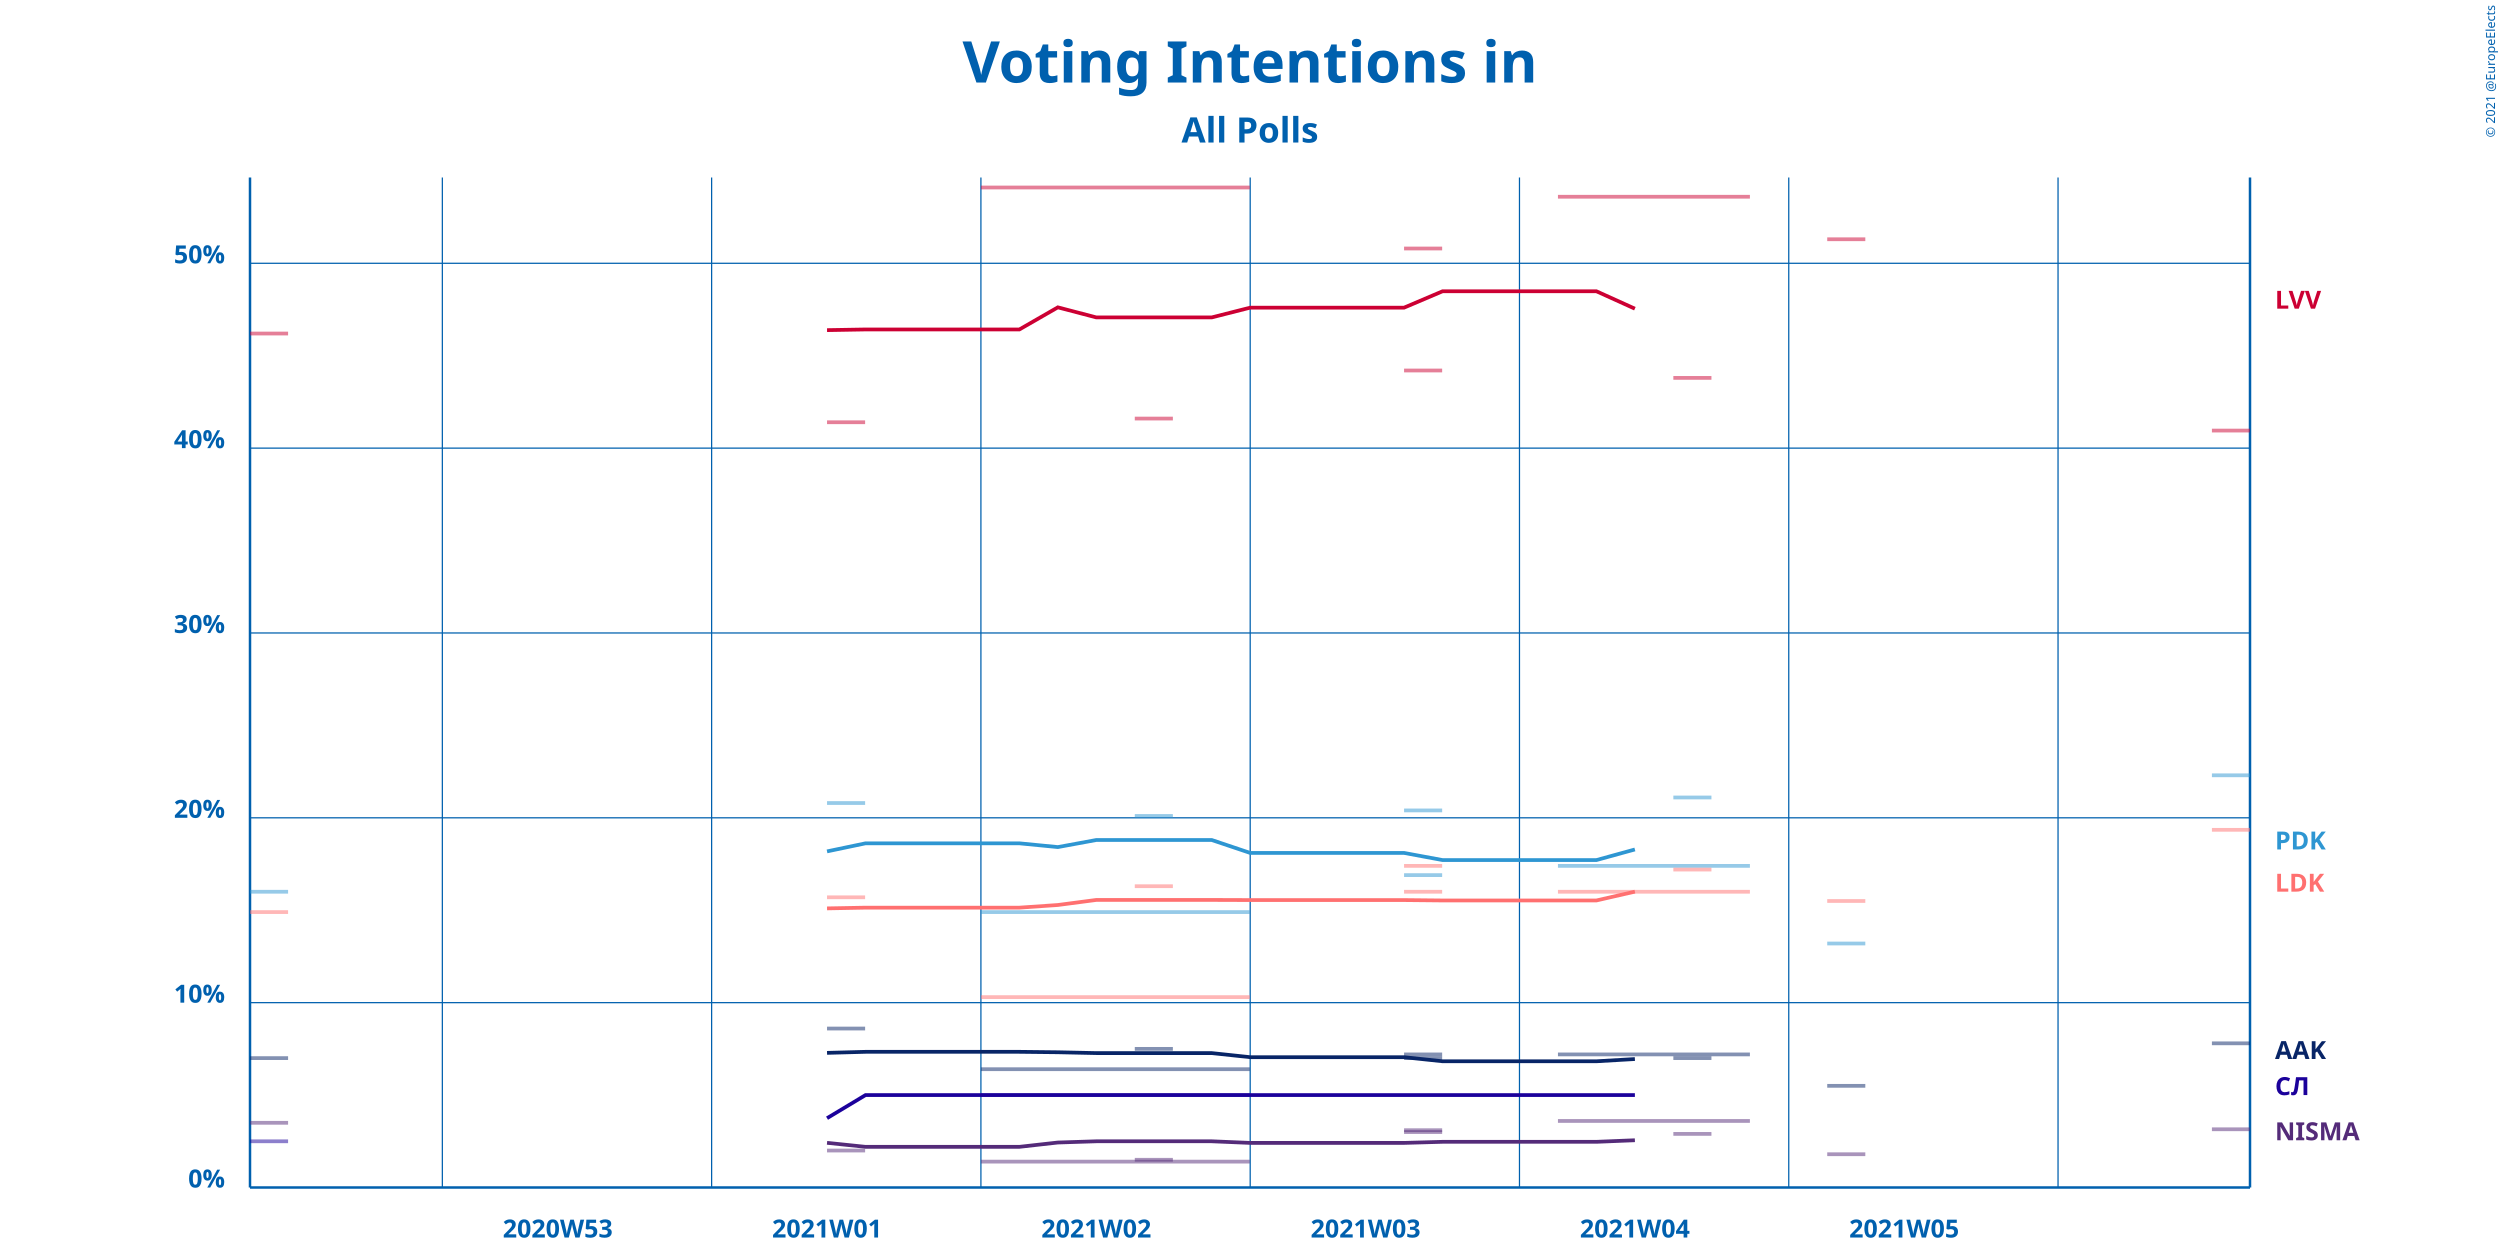
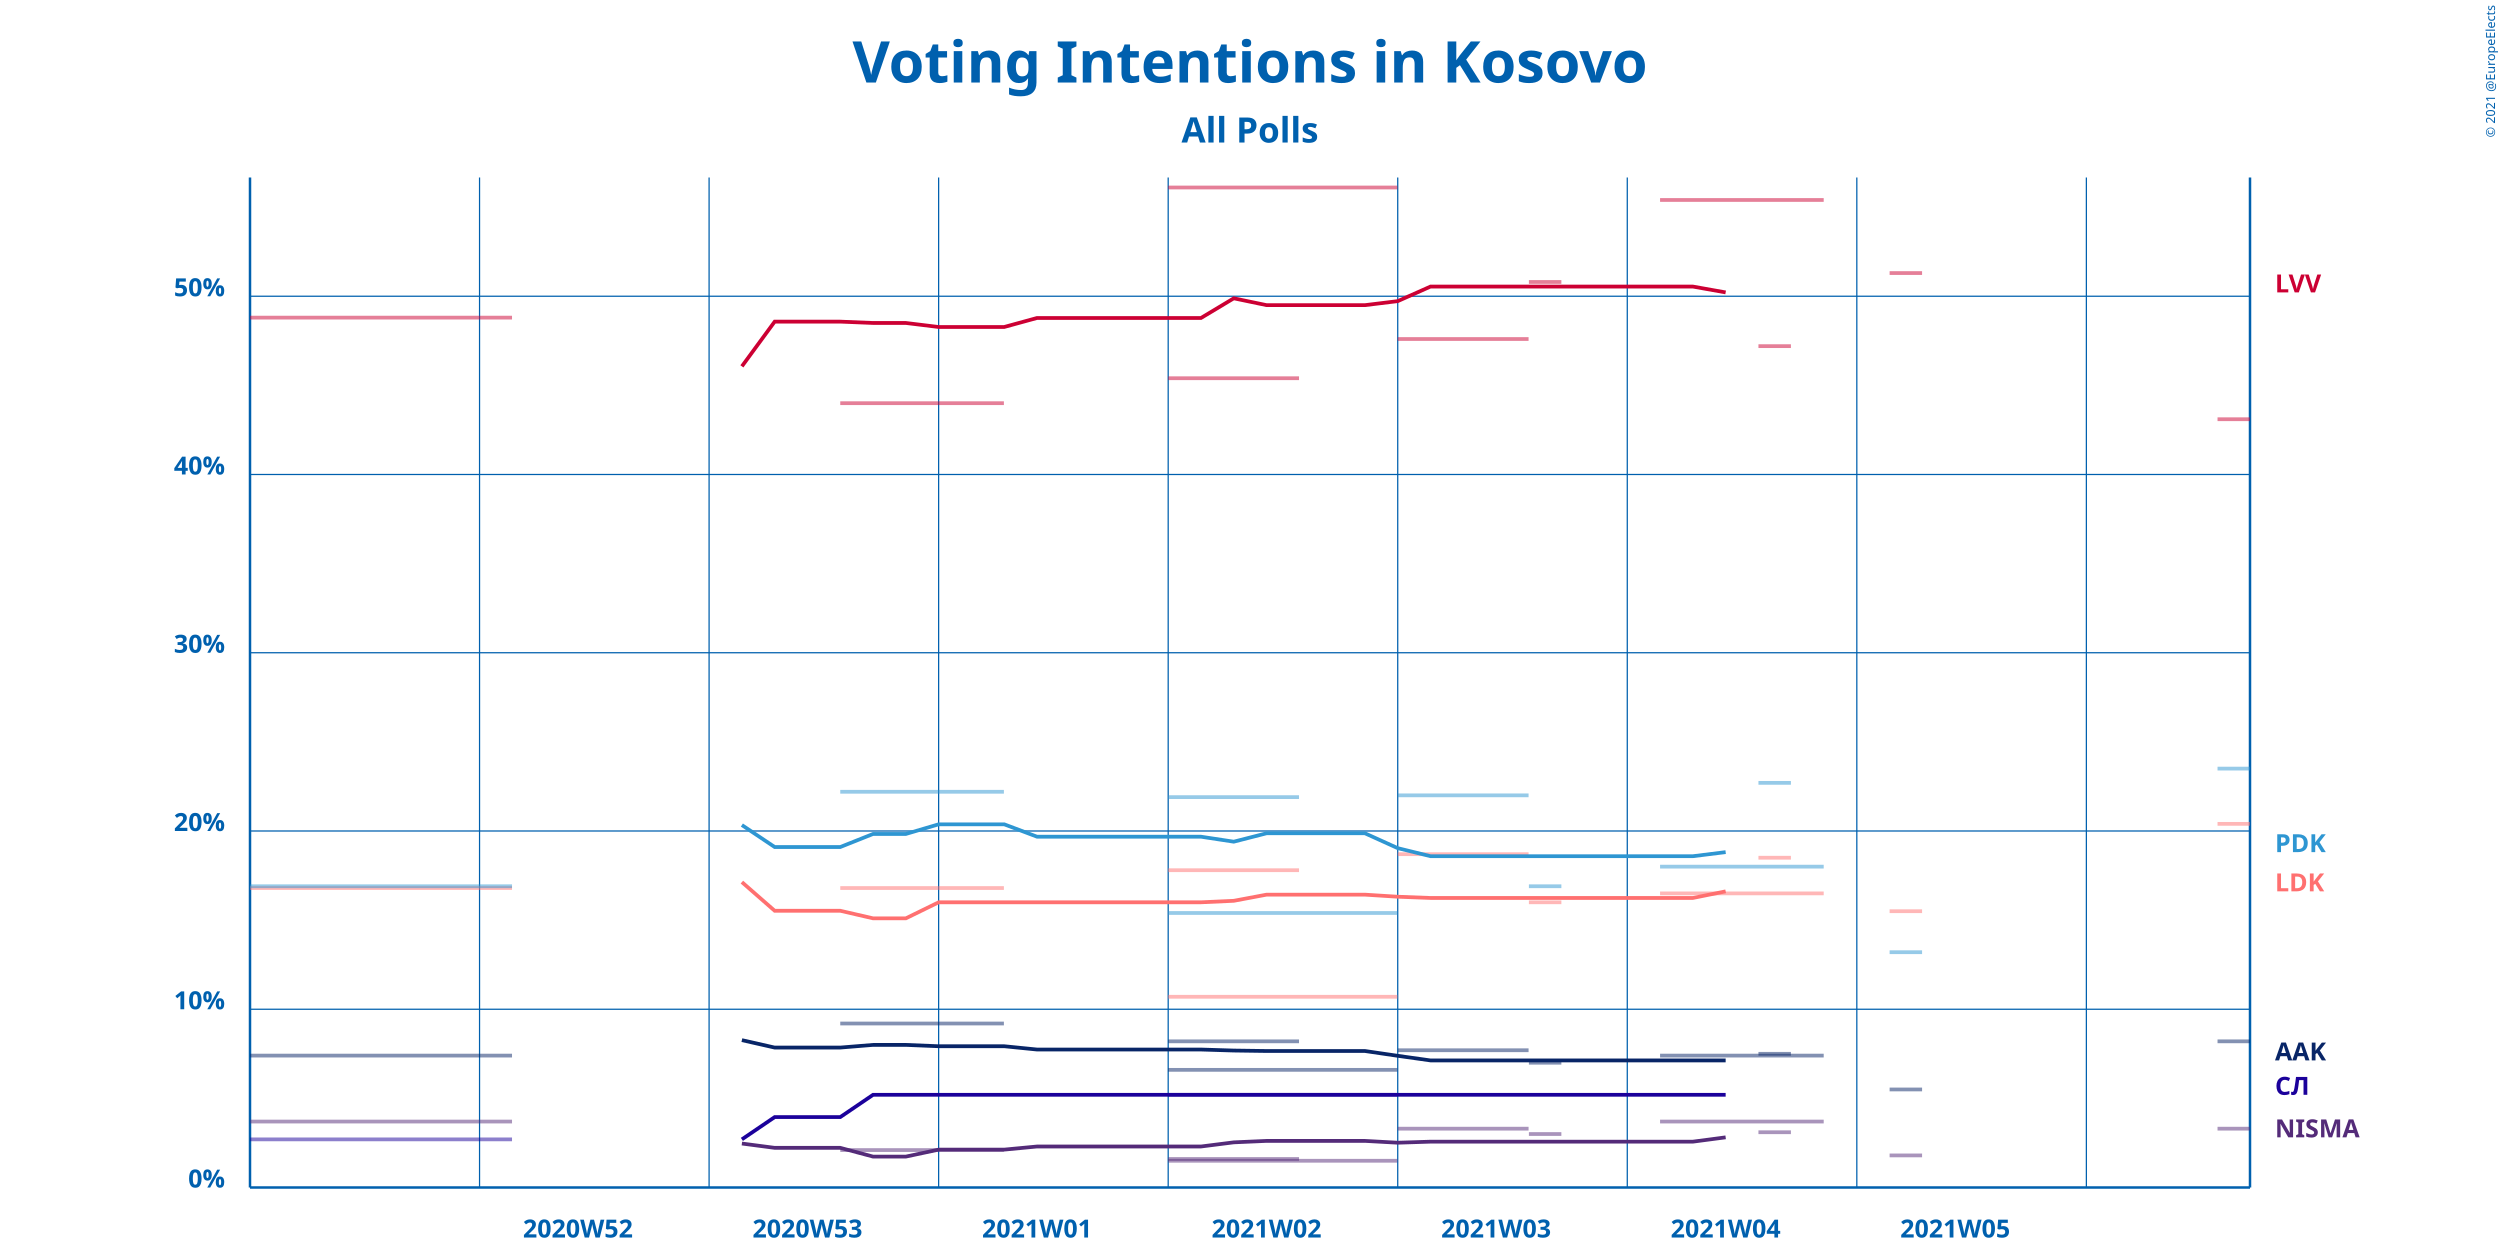
<svg HEIGHT="1000" WIDTH="2000">
  <rect fill="#FFFFFF" height="1000" stroke="none" width="2000" x="0" y="0" />
-   <text fill="#0060AE" font-family="'Advent Pro'" font-size="46px" font-style="normal" font-weight="bold" text-align="center" text-anchor="middle" x="1000" y="66">Voting Intentions in </text>
+   <text fill="#0060AE" font-family="'Advent Pro'" font-size="46px" font-style="normal" font-weight="bold" text-align="center" text-anchor="middle" x="1000" y="66">Voting Intentions in Kosovo</text>
  <text fill="#0060AE" font-family="'Advent Pro'" font-size="28px" font-style="normal" font-weight="bold" text-align="center" text-anchor="middle" x="1000" y="114">All Polls</text>
  <text fill="#0060AE" font-family="'Advent Pro'" font-size="10px" font-style="normal" font-weight="normal" text-align="center" text-anchor="end" transform="rotate(270)" x="-4" y="1996">© 2021 @EuropeElects</text>
  <g>
    <g>
      <line stroke="#0060AE" stroke-width="2" x1="200.0" x2="1800.0" y1="950.0" y2="950.0" />
      <text fill="#0060AE" font-family="'Advent Pro'" font-size="20px" font-style="normal" font-weight="bold" text-align="center" text-anchor="end" x="180.0" y="950.0">0%</text>
      <line stroke="#0060AE" stroke-width="2" x1="200.0" x2="200.0" y1="950.0" y2="142.0" />
      <line stroke="#0060AE" stroke-width="2" x1="1800.0" x2="1800.0" y1="950.0" y2="142.0" />
-       <line stroke="#0060AE" stroke-width="1" x1="353.876" x2="353.876" y1="950.0" y2="142.0" />
-       <text fill="#0060AE" font-family="'Advent Pro'" font-size="20px" font-style="normal" font-weight="bold" text-align="center" text-anchor="middle" x="446.201" y="990.0">2020W53</text>
-       <line stroke="#0060AE" stroke-width="1" x1="569.302" x2="569.302" y1="950.0" y2="142.0" />
-       <text fill="#0060AE" font-family="'Advent Pro'" font-size="20px" font-style="normal" font-weight="bold" text-align="center" text-anchor="middle" x="661.627" y="990.0">2021W01</text>
-       <line stroke="#0060AE" stroke-width="1" x1="784.728" x2="784.728" y1="950.0" y2="142.0" />
-       <text fill="#0060AE" font-family="'Advent Pro'" font-size="20px" font-style="normal" font-weight="bold" text-align="center" text-anchor="middle" x="877.053" y="990.0">2021W02</text>
-       <line stroke="#0060AE" stroke-width="1" x1="1000.154" x2="1000.154" y1="950.0" y2="142.0" />
-       <text fill="#0060AE" font-family="'Advent Pro'" font-size="20px" font-style="normal" font-weight="bold" text-align="center" text-anchor="middle" x="1092.479" y="990.0">2021W03</text>
-       <line stroke="#0060AE" stroke-width="1" x1="1215.58" x2="1215.58" y1="950.0" y2="142.0" />
-       <text fill="#0060AE" font-family="'Advent Pro'" font-size="20px" font-style="normal" font-weight="bold" text-align="center" text-anchor="middle" x="1307.905" y="990.0">2021W04</text>
-       <line stroke="#0060AE" stroke-width="1" x1="1431.006" x2="1431.006" y1="950.0" y2="142.0" />
-       <text fill="#0060AE" font-family="'Advent Pro'" font-size="20px" font-style="normal" font-weight="bold" text-align="center" text-anchor="middle" x="1523.331" y="990.0">2021W05</text>
-       <line stroke="#0060AE" stroke-width="1" x1="1646.432" x2="1646.432" y1="950.0" y2="142.0" />
-       <line stroke="#0060AE" stroke-width="1" x1="200.0" x2="1800.0" y1="802.126" y2="802.126" />
-       <text fill="#0060AE" font-family="'Advent Pro'" font-size="20px" font-style="normal" font-weight="bold" text-align="center" text-anchor="end" x="180.0" y="802.126">10%</text>
-       <line stroke="#0060AE" stroke-width="1" x1="200.0" x2="1800.0" y1="654.251" y2="654.251" />
-       <text fill="#0060AE" font-family="'Advent Pro'" font-size="20px" font-style="normal" font-weight="bold" text-align="center" text-anchor="end" x="180.0" y="654.251">20%</text>
-       <line stroke="#0060AE" stroke-width="1" x1="200.0" x2="1800.0" y1="506.377" y2="506.377" />
-       <text fill="#0060AE" font-family="'Advent Pro'" font-size="20px" font-style="normal" font-weight="bold" text-align="center" text-anchor="end" x="180.0" y="506.377">30%</text>
-       <line stroke="#0060AE" stroke-width="1" x1="200.0" x2="1800.0" y1="358.503" y2="358.503" />
-       <text fill="#0060AE" font-family="'Advent Pro'" font-size="20px" font-style="normal" font-weight="bold" text-align="center" text-anchor="end" x="180.0" y="358.503">40%</text>
-       <line stroke="#0060AE" stroke-width="1" x1="200.0" x2="1800.0" y1="210.628" y2="210.628" />
-       <text fill="#0060AE" font-family="'Advent Pro'" font-size="20px" font-style="normal" font-weight="bold" text-align="center" text-anchor="end" x="180.0" y="210.628">50%</text>
+       <line stroke="#0060AE" stroke-width="1" x1="383.637" x2="383.637" y1="950.0" y2="142.0" />
+       <text fill="#0060AE" font-family="'Advent Pro'" font-size="20px" font-style="normal" font-weight="bold" text-align="center" text-anchor="middle" x="462.338" y="990.0">2020W52</text>
+       <line stroke="#0060AE" stroke-width="1" x1="567.273" x2="567.273" y1="950.0" y2="142.0" />
+       <text fill="#0060AE" font-family="'Advent Pro'" font-size="20px" font-style="normal" font-weight="bold" text-align="center" text-anchor="middle" x="645.975" y="990.0">2020W53</text>
+       <line stroke="#0060AE" stroke-width="1" x1="750.91" x2="750.91" y1="950.0" y2="142.0" />
+       <text fill="#0060AE" font-family="'Advent Pro'" font-size="20px" font-style="normal" font-weight="bold" text-align="center" text-anchor="middle" x="829.611" y="990.0">2021W01</text>
+       <line stroke="#0060AE" stroke-width="1" x1="934.547" x2="934.547" y1="950.0" y2="142.0" />
+       <text fill="#0060AE" font-family="'Advent Pro'" font-size="20px" font-style="normal" font-weight="bold" text-align="center" text-anchor="middle" x="1013.248" y="990.0">2021W02</text>
+       <line stroke="#0060AE" stroke-width="1" x1="1118.183" x2="1118.183" y1="950.0" y2="142.0" />
+       <text fill="#0060AE" font-family="'Advent Pro'" font-size="20px" font-style="normal" font-weight="bold" text-align="center" text-anchor="middle" x="1196.885" y="990.0">2021W03</text>
+       <line stroke="#0060AE" stroke-width="1" x1="1301.82" x2="1301.82" y1="950.0" y2="142.0" />
+       <text fill="#0060AE" font-family="'Advent Pro'" font-size="20px" font-style="normal" font-weight="bold" text-align="center" text-anchor="middle" x="1380.521" y="990.0">2021W04</text>
+       <line stroke="#0060AE" stroke-width="1" x1="1485.457" x2="1485.457" y1="950.0" y2="142.0" />
+       <text fill="#0060AE" font-family="'Advent Pro'" font-size="20px" font-style="normal" font-weight="bold" text-align="center" text-anchor="middle" x="1564.158" y="990.0">2021W05</text>
+       <line stroke="#0060AE" stroke-width="1" x1="1669.093" x2="1669.093" y1="950.0" y2="142.0" />
+       <line stroke="#0060AE" stroke-width="1" x1="200.0" x2="1800.0" y1="807.398" y2="807.398" />
+       <text fill="#0060AE" font-family="'Advent Pro'" font-size="20px" font-style="normal" font-weight="bold" text-align="center" text-anchor="end" x="180.0" y="807.398">10%</text>
+       <line stroke="#0060AE" stroke-width="1" x1="200.0" x2="1800.0" y1="664.795" y2="664.795" />
+       <text fill="#0060AE" font-family="'Advent Pro'" font-size="20px" font-style="normal" font-weight="bold" text-align="center" text-anchor="end" x="180.0" y="664.795">20%</text>
+       <line stroke="#0060AE" stroke-width="1" x1="200.0" x2="1800.0" y1="522.193" y2="522.193" />
+       <text fill="#0060AE" font-family="'Advent Pro'" font-size="20px" font-style="normal" font-weight="bold" text-align="center" text-anchor="end" x="180.0" y="522.193">30%</text>
+       <line stroke="#0060AE" stroke-width="1" x1="200.0" x2="1800.0" y1="379.59" y2="379.59" />
+       <text fill="#0060AE" font-family="'Advent Pro'" font-size="20px" font-style="normal" font-weight="bold" text-align="center" text-anchor="end" x="180.0" y="379.59">40%</text>
+       <line stroke="#0060AE" stroke-width="1" x1="200.0" x2="1800.0" y1="236.988" y2="236.988" />
+       <text fill="#0060AE" font-family="'Advent Pro'" font-size="20px" font-style="normal" font-weight="bold" text-align="center" text-anchor="end" x="180.0" y="236.988">50%</text>
    </g>
    <g>
-       <line stroke="#CC0033" stroke-opacity="0.5" stroke-width="3" x1="1769.533" x2="1800.0" y1="344.455" y2="344.455" />
-       <line stroke="#FF7070" stroke-opacity="0.5" stroke-width="3" x1="1769.533" x2="1800.0" y1="663.863" y2="663.863" />
-       <line stroke="#2E96D2" stroke-opacity="0.5" stroke-width="3" x1="1769.533" x2="1800.0" y1="620.24" y2="620.24" />
-       <line stroke="#082567" stroke-opacity="0.5" stroke-width="3" x1="1769.533" x2="1800.0" y1="834.658" y2="834.658" />
-       <line stroke="#542B79" stroke-opacity="0.5" stroke-width="3" x1="1769.533" x2="1800.0" y1="903.42" y2="903.42" />
-       <line stroke-opacity="0.5" stroke-width="3" x1="1769.533" x2="1800.0" y1="929.298" y2="929.298" />
-       <line stroke="#CC0033" stroke-opacity="0.5" stroke-width="3" x1="1461.781" x2="1492.249" y1="191.405" y2="191.405" />
-       <line stroke="#FF7070" stroke-opacity="0.5" stroke-width="3" x1="1461.781" x2="1492.249" y1="720.795" y2="720.795" />
-       <line stroke="#2E96D2" stroke-opacity="0.5" stroke-width="3" x1="1461.781" x2="1492.249" y1="754.806" y2="754.806" />
-       <line stroke="#082567" stroke-opacity="0.5" stroke-width="3" x1="1461.781" x2="1492.249" y1="868.669" y2="868.669" />
-       <line stroke="#542B79" stroke-opacity="0.5" stroke-width="3" x1="1461.781" x2="1492.249" y1="923.383" y2="923.383" />
-       <line stroke="#CC0033" stroke-opacity="0.5" stroke-width="3" x1="1246.355" x2="1399.923" y1="157.394" y2="157.394" />
-       <line stroke="#FF7070" stroke-opacity="0.5" stroke-width="3" x1="1246.355" x2="1399.923" y1="713.401" y2="713.401" />
-       <line stroke="#2E96D2" stroke-opacity="0.5" stroke-width="3" x1="1246.355" x2="1399.923" y1="692.699" y2="692.699" />
-       <line stroke="#082567" stroke-opacity="0.5" stroke-width="3" x1="1246.355" x2="1399.923" y1="843.53" y2="843.53" />
-       <line stroke="#542B79" stroke-opacity="0.5" stroke-width="3" x1="1246.355" x2="1399.923" y1="896.765" y2="896.765" />
-       <line stroke="#CC0033" stroke-opacity="0.5" stroke-width="3" x1="1338.681" x2="1369.148" y1="302.311" y2="302.311" />
-       <line stroke="#FF7070" stroke-opacity="0.5" stroke-width="3" x1="1338.681" x2="1369.148" y1="695.656" y2="695.656" />
-       <line stroke="#2E96D2" stroke-opacity="0.5" stroke-width="3" x1="1338.681" x2="1369.148" y1="637.985" y2="637.985" />
-       <line stroke="#082567" stroke-opacity="0.5" stroke-width="3" x1="1338.681" x2="1369.148" y1="846.488" y2="846.488" />
-       <line stroke="#542B79" stroke-opacity="0.5" stroke-width="3" x1="1338.681" x2="1369.148" y1="907.116" y2="907.116" />
-       <line stroke-opacity="0.5" stroke-width="3" x1="1338.681" x2="1369.148" y1="935.213" y2="935.213" />
-       <line stroke="#CC0033" stroke-opacity="0.5" stroke-width="3" x1="1123.254" x2="1153.722" y1="296.396" y2="296.396" />
-       <line stroke="#FF7070" stroke-opacity="0.5" stroke-width="3" x1="1123.254" x2="1153.722" y1="692.699" y2="692.699" />
-       <line stroke="#2E96D2" stroke-opacity="0.5" stroke-width="3" x1="1123.254" x2="1153.722" y1="648.336" y2="648.336" />
-       <line stroke="#082567" stroke-opacity="0.5" stroke-width="3" x1="1123.254" x2="1153.722" y1="843.53" y2="843.53" />
-       <line stroke="#542B79" stroke-opacity="0.5" stroke-width="3" x1="1123.254" x2="1153.722" y1="904.159" y2="904.159" />
-       <line stroke-opacity="0.5" stroke-width="3" x1="1123.254" x2="1153.722" y1="941.128" y2="941.128" />
-       <line stroke="#CC0033" stroke-opacity="0.5" stroke-width="3" x1="1123.254" x2="1153.722" y1="198.799" y2="198.799" />
-       <line stroke="#FF7070" stroke-opacity="0.5" stroke-width="3" x1="1123.254" x2="1153.722" y1="713.401" y2="713.401" />
-       <line stroke="#2E96D2" stroke-opacity="0.5" stroke-width="3" x1="1123.254" x2="1153.722" y1="700.092" y2="700.092" />
-       <line stroke="#082567" stroke-opacity="0.5" stroke-width="3" x1="1123.254" x2="1153.722" y1="846.488" y2="846.488" />
-       <line stroke="#542B79" stroke-opacity="0.5" stroke-width="3" x1="1123.254" x2="1153.722" y1="905.638" y2="905.638" />
-       <line stroke="#CC0033" stroke-opacity="0.5" stroke-width="3" x1="784.728" x2="999.846" y1="150.0" y2="150.0" />
-       <line stroke="#FF7070" stroke-opacity="0.5" stroke-width="3" x1="784.728" x2="999.846" y1="797.689" y2="797.689" />
-       <line stroke="#2E96D2" stroke-opacity="0.5" stroke-width="3" x1="784.728" x2="999.846" y1="729.667" y2="729.667" />
-       <line stroke="#082567" stroke-opacity="0.5" stroke-width="3" x1="784.728" x2="999.846" y1="855.36" y2="855.36" />
-       <line stroke="#1B019B" stroke-opacity="0.5" stroke-width="3" x1="784.728" x2="999.846" y1="876.063" y2="876.063" />
-       <line stroke="#542B79" stroke-opacity="0.5" stroke-width="3" x1="784.728" x2="999.846" y1="929.298" y2="929.298" />
-       <line stroke-opacity="0.5" stroke-width="3" x1="784.728" x2="999.846" y1="884.935" y2="884.935" />
-       <line stroke="#CC0033" stroke-opacity="0.5" stroke-width="3" x1="907.828" x2="938.296" y1="334.843" y2="334.843" />
-       <line stroke="#FF7070" stroke-opacity="0.5" stroke-width="3" x1="907.828" x2="938.296" y1="708.965" y2="708.965" />
-       <line stroke="#2E96D2" stroke-opacity="0.5" stroke-width="3" x1="907.828" x2="938.296" y1="652.773" y2="652.773" />
-       <line stroke="#082567" stroke-opacity="0.5" stroke-width="3" x1="907.828" x2="938.296" y1="839.094" y2="839.094" />
-       <line stroke="#542B79" stroke-opacity="0.5" stroke-width="3" x1="907.828" x2="938.296" y1="927.819" y2="927.819" />
-       <line stroke-opacity="0.5" stroke-width="3" x1="907.828" x2="938.296" y1="880.499" y2="880.499" />
-       <line stroke="#CC0033" stroke-opacity="0.5" stroke-width="3" x1="661.627" x2="692.095" y1="337.8" y2="337.8" />
-       <line stroke="#FF7070" stroke-opacity="0.5" stroke-width="3" x1="661.627" x2="692.095" y1="717.837" y2="717.837" />
-       <line stroke="#2E96D2" stroke-opacity="0.5" stroke-width="3" x1="661.627" x2="692.095" y1="642.421" y2="642.421" />
-       <line stroke="#082567" stroke-opacity="0.5" stroke-width="3" x1="661.627" x2="692.095" y1="822.828" y2="822.828" />
-       <line stroke="#542B79" stroke-opacity="0.5" stroke-width="3" x1="661.627" x2="692.095" y1="920.425" y2="920.425" />
-       <line stroke-opacity="0.5" stroke-width="3" x1="661.627" x2="692.095" y1="871.627" y2="871.627" />
-       <line stroke="#CC0033" stroke-opacity="0.5" stroke-width="3" x1="200.0" x2="230.467" y1="266.821" y2="266.821" />
-       <line stroke="#FF7070" stroke-opacity="0.5" stroke-width="3" x1="200.0" x2="230.467" y1="729.667" y2="729.667" />
-       <line stroke="#2E96D2" stroke-opacity="0.5" stroke-width="3" x1="200.0" x2="230.467" y1="713.401" y2="713.401" />
-       <line stroke="#082567" stroke-opacity="0.5" stroke-width="3" x1="200.0" x2="230.467" y1="846.488" y2="846.488" />
-       <line stroke="#1B019B" stroke-opacity="0.5" stroke-width="3" x1="200.0" x2="230.467" y1="913.031" y2="913.031" />
-       <line stroke="#542B79" stroke-opacity="0.5" stroke-width="3" x1="200.0" x2="230.467" y1="898.244" y2="898.244" />
-       <line stroke-opacity="0.5" stroke-width="3" x1="200.0" x2="230.467" y1="935.213" y2="935.213" />
+       <line stroke="#CC0033" stroke-opacity="0.5" stroke-width="3" x1="1774.029" x2="1800.0" y1="335.383" y2="335.383" />
+       <line stroke="#FF7070" stroke-opacity="0.5" stroke-width="3" x1="1774.029" x2="1800.0" y1="659.091" y2="659.091" />
+       <line stroke="#2E96D2" stroke-opacity="0.5" stroke-width="3" x1="1774.029" x2="1800.0" y1="614.884" y2="614.884" />
+       <line stroke="#082567" stroke-opacity="0.5" stroke-width="3" x1="1774.029" x2="1800.0" y1="833.066" y2="833.066" />
+       <line stroke="#542B79" stroke-opacity="0.5" stroke-width="3" x1="1774.029" x2="1800.0" y1="902.941" y2="902.941" />
+       <line stroke-opacity="0.5" stroke-width="3" x1="1774.029" x2="1800.0" y1="930.036" y2="930.036" />
+       <line stroke="#CC0033" stroke-opacity="0.5" stroke-width="3" x1="1511.69" x2="1537.662" y1="218.449" y2="218.449" />
+       <line stroke="#FF7070" stroke-opacity="0.5" stroke-width="3" x1="1511.69" x2="1537.662" y1="728.966" y2="728.966" />
+       <line stroke="#2E96D2" stroke-opacity="0.5" stroke-width="3" x1="1511.69" x2="1537.662" y1="761.765" y2="761.765" />
+       <line stroke="#082567" stroke-opacity="0.5" stroke-width="3" x1="1511.69" x2="1537.662" y1="871.569" y2="871.569" />
+       <line stroke="#542B79" stroke-opacity="0.5" stroke-width="3" x1="1511.69" x2="1537.662" y1="924.332" y2="924.332" />
+       <line stroke="#CC0033" stroke-opacity="0.5" stroke-width="3" x1="1328.054" x2="1458.96" y1="159.982" y2="159.982" />
+       <line stroke="#FF7070" stroke-opacity="0.5" stroke-width="3" x1="1328.054" x2="1458.96" y1="714.706" y2="714.706" />
+       <line stroke="#2E96D2" stroke-opacity="0.5" stroke-width="3" x1="1328.054" x2="1458.96" y1="693.316" y2="693.316" />
+       <line stroke="#082567" stroke-opacity="0.5" stroke-width="3" x1="1328.054" x2="1458.96" y1="844.474" y2="844.474" />
+       <line stroke="#542B79" stroke-opacity="0.5" stroke-width="3" x1="1328.054" x2="1458.96" y1="897.237" y2="897.237" />
+       <line stroke="#CC0033" stroke-opacity="0.5" stroke-width="3" x1="1406.755" x2="1432.727" y1="276.916" y2="276.916" />
+       <line stroke="#FF7070" stroke-opacity="0.5" stroke-width="3" x1="1406.755" x2="1432.727" y1="686.185" y2="686.185" />
+       <line stroke="#2E96D2" stroke-opacity="0.5" stroke-width="3" x1="1406.755" x2="1432.727" y1="626.292" y2="626.292" />
+       <line stroke="#082567" stroke-opacity="0.5" stroke-width="3" x1="1406.755" x2="1432.727" y1="843.048" y2="843.048" />
+       <line stroke="#542B79" stroke-opacity="0.5" stroke-width="3" x1="1406.755" x2="1432.727" y1="905.793" y2="905.793" />
+       <line stroke-opacity="0.5" stroke-width="3" x1="1406.755" x2="1432.727" y1="935.74" y2="935.74" />
+       <line stroke="#CC0033" stroke-opacity="0.5" stroke-width="3" x1="1223.119" x2="1249.09" y1="225.579" y2="225.579" />
+       <line stroke="#FF7070" stroke-opacity="0.5" stroke-width="3" x1="1223.119" x2="1249.09" y1="721.836" y2="721.836" />
+       <line stroke="#2E96D2" stroke-opacity="0.5" stroke-width="3" x1="1223.119" x2="1249.09" y1="709.002" y2="709.002" />
+       <line stroke="#082567" stroke-opacity="0.5" stroke-width="3" x1="1223.119" x2="1249.09" y1="850.178" y2="850.178" />
+       <line stroke="#542B79" stroke-opacity="0.5" stroke-width="3" x1="1223.119" x2="1249.09" y1="907.219" y2="907.219" />
+       <line stroke="#CC0033" stroke-opacity="0.5" stroke-width="3" x1="1118.183" x2="1222.856" y1="271.212" y2="271.212" />
+       <line stroke="#FF7070" stroke-opacity="0.5" stroke-width="3" x1="1118.183" x2="1222.856" y1="683.333" y2="683.333" />
+       <line stroke="#2E96D2" stroke-opacity="0.5" stroke-width="3" x1="1118.183" x2="1222.856" y1="636.275" y2="636.275" />
+       <line stroke="#082567" stroke-opacity="0.5" stroke-width="3" x1="1118.183" x2="1222.856" y1="840.196" y2="840.196" />
+       <line stroke="#542B79" stroke-opacity="0.5" stroke-width="3" x1="1118.183" x2="1222.856" y1="902.941" y2="902.941" />
+       <line stroke-opacity="0.5" stroke-width="3" x1="1118.183" x2="1222.856" y1="941.444" y2="941.444" />
+       <line stroke="#CC0033" stroke-opacity="0.5" stroke-width="3" x1="934.547" x2="1117.921" y1="150.0" y2="150.0" />
+       <line stroke="#FF7070" stroke-opacity="0.5" stroke-width="3" x1="934.547" x2="1117.921" y1="797.415" y2="797.415" />
+       <line stroke="#2E96D2" stroke-opacity="0.5" stroke-width="3" x1="934.547" x2="1117.921" y1="730.392" y2="730.392" />
+       <line stroke="#082567" stroke-opacity="0.5" stroke-width="3" x1="934.547" x2="1117.921" y1="855.882" y2="855.882" />
+       <line stroke="#1B019B" stroke-opacity="0.5" stroke-width="3" x1="934.547" x2="1117.921" y1="875.847" y2="875.847" />
+       <line stroke="#542B79" stroke-opacity="0.5" stroke-width="3" x1="934.547" x2="1117.921" y1="928.61" y2="928.61" />
+       <line stroke-opacity="0.5" stroke-width="3" x1="934.547" x2="1117.921" y1="887.255" y2="887.255" />
+       <line stroke="#CC0033" stroke-opacity="0.5" stroke-width="3" x1="934.547" x2="1039.22" y1="302.585" y2="302.585" />
+       <line stroke="#FF7070" stroke-opacity="0.5" stroke-width="3" x1="934.547" x2="1039.22" y1="696.168" y2="696.168" />
+       <line stroke="#2E96D2" stroke-opacity="0.5" stroke-width="3" x1="934.547" x2="1039.22" y1="637.701" y2="637.701" />
+       <line stroke="#082567" stroke-opacity="0.5" stroke-width="3" x1="934.547" x2="1039.22" y1="833.066" y2="833.066" />
+       <line stroke="#542B79" stroke-opacity="0.5" stroke-width="3" x1="934.547" x2="1039.22" y1="927.184" y2="927.184" />
+       <line stroke-opacity="0.5" stroke-width="3" x1="934.547" x2="1039.22" y1="882.977" y2="882.977" />
+       <line stroke="#CC0033" stroke-opacity="0.5" stroke-width="3" x1="672.209" x2="803.115" y1="322.549" y2="322.549" />
+       <line stroke="#FF7070" stroke-opacity="0.5" stroke-width="3" x1="672.209" x2="803.115" y1="710.428" y2="710.428" />
+       <line stroke="#2E96D2" stroke-opacity="0.5" stroke-width="3" x1="672.209" x2="803.115" y1="633.422" y2="633.422" />
+       <line stroke="#082567" stroke-opacity="0.5" stroke-width="3" x1="672.209" x2="803.115" y1="818.806" y2="818.806" />
+       <line stroke="#542B79" stroke-opacity="0.5" stroke-width="3" x1="672.209" x2="803.115" y1="920.053" y2="920.053" />
+       <line stroke-opacity="0.5" stroke-width="3" x1="672.209" x2="803.115" y1="874.421" y2="874.421" />
+       <line stroke="#CC0033" stroke-opacity="0.5" stroke-width="3" x1="200.0" x2="409.608" y1="254.1" y2="254.1" />
+       <line stroke="#FF7070" stroke-opacity="0.5" stroke-width="3" x1="200.0" x2="409.608" y1="710.428" y2="710.428" />
+       <line stroke="#2E96D2" stroke-opacity="0.5" stroke-width="3" x1="200.0" x2="409.608" y1="709.002" y2="709.002" />
+       <line stroke="#082567" stroke-opacity="0.5" stroke-width="3" x1="200.0" x2="409.608" y1="844.474" y2="844.474" />
+       <line stroke="#1B019B" stroke-opacity="0.5" stroke-width="3" x1="200.0" x2="409.608" y1="911.497" y2="911.497" />
+       <line stroke="#542B79" stroke-opacity="0.5" stroke-width="3" x1="200.0" x2="409.608" y1="897.237" y2="897.237" />
+       <line stroke-opacity="0.5" stroke-width="3" x1="200.0" x2="409.608" y1="935.74" y2="935.74" />
    </g>
    <g>
-       <polyline fill="none" points="661.627,264.11 692.402,263.567 723.178,263.567 753.953,263.567 784.728,263.567 815.503,263.567 846.278,245.872 877.053,253.935 907.828,253.935 938.604,253.935 969.379,253.935 1000.154,246.118 1030.929,246.118 1061.704,246.118 1092.479,246.118 1123.254,246.118 1154.03,233.021 1184.805,233.021 1215.58,233.021 1246.355,233.021 1277.13,233.021 1307.905,246.95" stroke="#CC0033" stroke-width="3" />
-       <text fill="#CC0033" font-family="'Advent Pro'" font-size="20px" font-style="normal" font-weight="bold" text-align="center" text-anchor="start" x="1820.0" y="246.95">LVV</text>
-       <polyline fill="none" points="661.627,726.71 692.402,726.118 723.178,726.118 753.953,726.118 784.728,726.118 815.503,726.118 846.278,723.999 877.053,719.95 907.828,719.95 938.604,719.95 969.379,719.95 1000.154,720.055 1030.929,720.055 1061.704,720.055 1092.479,720.055 1123.254,720.055 1154.03,720.372 1184.805,720.372 1215.58,720.372 1246.355,720.372 1277.13,720.372 1307.905,713.309" stroke="#FF7070" stroke-width="3" />
-       <text fill="#FF7070" font-family="'Advent Pro'" font-size="20px" font-style="normal" font-weight="bold" text-align="center" text-anchor="start" x="1820.0" y="713.309">LDK</text>
-       <polyline fill="none" points="661.627,681.115 692.402,674.658 723.178,674.658 753.953,674.658 784.728,674.658 815.503,674.658 846.278,677.665 877.053,671.996 907.828,671.996 938.604,671.996 969.379,671.996 1000.154,682.348 1030.929,682.348 1061.704,682.348 1092.479,682.348 1123.254,682.348 1154.03,688.051 1184.805,688.051 1215.58,688.051 1246.355,688.051 1277.13,688.051 1307.905,679.575" stroke="#2E96D2" stroke-width="3" />
-       <text fill="#2E96D2" font-family="'Advent Pro'" font-size="20px" font-style="normal" font-weight="bold" text-align="center" text-anchor="start" x="1820.0" y="679.575">PDK</text>
-       <polyline fill="none" points="661.627,842.298 692.402,841.46 723.178,841.46 753.953,841.46 784.728,841.46 815.503,841.46 846.278,841.805 877.053,842.474 907.828,842.474 938.604,842.474 969.379,842.474 1000.154,845.749 1030.929,845.749 1061.704,845.749 1092.479,845.749 1123.254,845.749 1154.03,849.023 1184.805,849.023 1215.58,849.023 1246.355,849.023 1277.13,849.023 1307.905,847.227" stroke="#082567" stroke-width="3" />
-       <text fill="#082567" font-family="'Advent Pro'" font-size="20px" font-style="normal" font-weight="bold" text-align="center" text-anchor="start" x="1820.0" y="847.227">AAK</text>
-       <polyline fill="none" points="661.627,894.547 692.402,876.063 723.178,876.063 753.953,876.063 784.728,876.063 815.503,876.063 846.278,876.063 877.053,876.063 907.828,876.063 938.604,876.063 969.379,876.063 1000.154,876.063 1030.929,876.063 1061.704,876.063 1092.479,876.063 1123.254,876.063 1154.03,876.063 1184.805,876.063 1215.58,876.063 1246.355,876.063 1277.13,876.063 1307.905,876.063" stroke="#1B019B" stroke-width="3" />
-       <text fill="#1B019B" font-family="'Advent Pro'" font-size="20px" font-style="normal" font-weight="bold" text-align="center" text-anchor="start" x="1820.0" y="876.063">СЛ</text>
-       <polyline fill="none" points="661.627,914.264 692.402,917.468 723.178,917.468 753.953,917.468 784.728,917.468 815.503,917.468 846.278,914.017 877.053,913.031 907.828,913.031 938.604,913.031 969.379,913.031 1000.154,914.325 1030.929,914.325 1061.704,914.325 1092.479,914.325 1123.254,914.325 1154.03,913.454 1184.805,913.454 1215.58,913.454 1246.355,913.454 1277.13,913.454 1307.905,912.2" stroke="#542B79" stroke-width="3" />
-       <text fill="#542B79" font-family="'Advent Pro'" font-size="20px" font-style="normal" font-weight="bold" text-align="center" text-anchor="start" x="1820.0" y="912.2">NISMA</text>
+       <polyline fill="none" points="593.507,293.078 619.741,257.308 645.975,257.308 672.209,257.308 698.442,258.378 724.676,258.378 750.91,261.586 777.144,261.586 803.378,261.586 829.611,254.385 855.845,254.385 882.079,254.385 908.313,254.385 934.547,254.385 960.78,254.385 987.014,238.651 1013.248,244.118 1039.482,244.118 1065.716,244.118 1091.949,244.118 1118.183,240.909 1144.417,229.246 1170.651,229.246 1196.885,229.246 1223.119,229.246 1249.352,229.246 1275.586,229.246 1301.82,229.246 1328.054,229.246 1354.288,229.246 1380.521,233.932" stroke="#CC0033" stroke-width="3" />
+       <text fill="#CC0033" font-family="'Advent Pro'" font-size="20px" font-style="normal" font-weight="bold" text-align="center" text-anchor="start" x="1820.0" y="233.932">LVV</text>
+       <polyline fill="none" points="593.507,705.674 619.741,728.61 645.975,728.61 672.209,728.61 698.442,734.67 724.676,734.67 750.91,721.836 777.144,721.836 803.378,721.836 829.611,721.836 855.845,721.836 882.079,721.836 908.313,721.836 934.547,721.836 960.78,721.836 987.014,720.648 1013.248,715.724 1039.482,715.724 1065.716,715.724 1091.949,715.724 1118.183,717.38 1144.417,718.373 1170.651,718.373 1196.885,718.373 1223.119,718.373 1249.352,718.373 1275.586,718.373 1301.82,718.373 1328.054,718.373 1354.288,718.373 1380.521,713.076" stroke="#FF7070" stroke-width="3" />
+       <text fill="#FF7070" font-family="'Advent Pro'" font-size="20px" font-style="normal" font-weight="bold" text-align="center" text-anchor="start" x="1820.0" y="713.076">LDK</text>
+       <polyline fill="none" points="593.507,660.042 619.741,677.629 645.975,677.629 672.209,677.629 698.442,667.172 724.676,667.172 750.91,659.447 777.144,659.447 803.378,659.447 829.611,669.358 855.845,669.358 882.079,669.358 908.313,669.358 934.547,669.358 960.78,669.358 987.014,673.351 1013.248,666.628 1039.482,666.628 1065.716,666.628 1091.949,666.628 1118.183,678.52 1144.417,684.963 1170.651,684.963 1196.885,684.963 1223.119,684.963 1249.352,684.963 1275.586,684.963 1301.82,684.963 1328.054,684.963 1354.288,684.963 1380.521,681.704" stroke="#2E96D2" stroke-width="3" />
+       <text fill="#2E96D2" font-family="'Advent Pro'" font-size="20px" font-style="normal" font-weight="bold" text-align="center" text-anchor="start" x="1820.0" y="681.704">PDK</text>
+       <polyline fill="none" points="593.507,832.115 619.741,838.057 645.975,838.057 672.209,838.057 698.442,835.918 724.676,835.918 750.91,836.988 777.144,836.988 803.378,836.988 829.611,839.626 855.845,839.626 882.079,839.626 908.313,839.626 934.547,839.626 960.78,839.626 987.014,840.434 1013.248,840.807 1039.482,840.807 1065.716,840.807 1091.949,840.807 1118.183,844.652 1144.417,848.345 1170.651,848.345 1196.885,848.345 1223.119,848.345 1249.352,848.345 1275.586,848.345 1301.82,848.345 1328.054,848.345 1354.288,848.345 1380.521,848.345" stroke="#082567" stroke-width="3" />
+       <text fill="#082567" font-family="'Advent Pro'" font-size="20px" font-style="normal" font-weight="bold" text-align="center" text-anchor="start" x="1820.0" y="848.345">AAK</text>
+       <polyline fill="none" points="593.507,911.497 619.741,893.672 645.975,893.672 672.209,893.672 698.442,875.847 724.676,875.847 750.91,875.847 777.144,875.847 803.378,875.847 829.611,875.847 855.845,875.847 882.079,875.847 908.313,875.847 934.547,875.847 960.78,875.847 987.014,875.847 1013.248,875.847 1039.482,875.847 1065.716,875.847 1091.949,875.847 1118.183,875.847 1144.417,875.847 1170.651,875.847 1196.885,875.847 1223.119,875.847 1249.352,875.847 1275.586,875.847 1301.82,875.847 1328.054,875.847 1354.288,875.847 1380.521,875.847" stroke="#1B019B" stroke-width="3" />
+       <text fill="#1B019B" font-family="'Advent Pro'" font-size="20px" font-style="normal" font-weight="bold" text-align="center" text-anchor="start" x="1820.0" y="875.847">СЛ</text>
+       <polyline fill="none" points="593.507,914.825 619.741,918.271 645.975,918.271 672.209,918.271 698.442,925.282 724.676,925.282 750.91,919.697 777.144,919.697 803.378,919.697 829.611,917.201 855.845,917.201 882.079,917.201 908.313,917.201 934.547,917.201 960.78,917.201 987.014,913.874 1013.248,912.72 1039.482,912.72 1065.716,912.72 1091.949,912.72 1118.183,914.171 1144.417,913.331 1170.651,913.331 1196.885,913.331 1223.119,913.331 1249.352,913.331 1275.586,913.331 1301.82,913.331 1328.054,913.331 1354.288,913.331 1380.521,909.868" stroke="#542B79" stroke-width="3" />
+       <text fill="#542B79" font-family="'Advent Pro'" font-size="20px" font-style="normal" font-weight="bold" text-align="center" text-anchor="start" x="1820.0" y="909.868">NISMA</text>
    </g>
  </g>
</svg>
